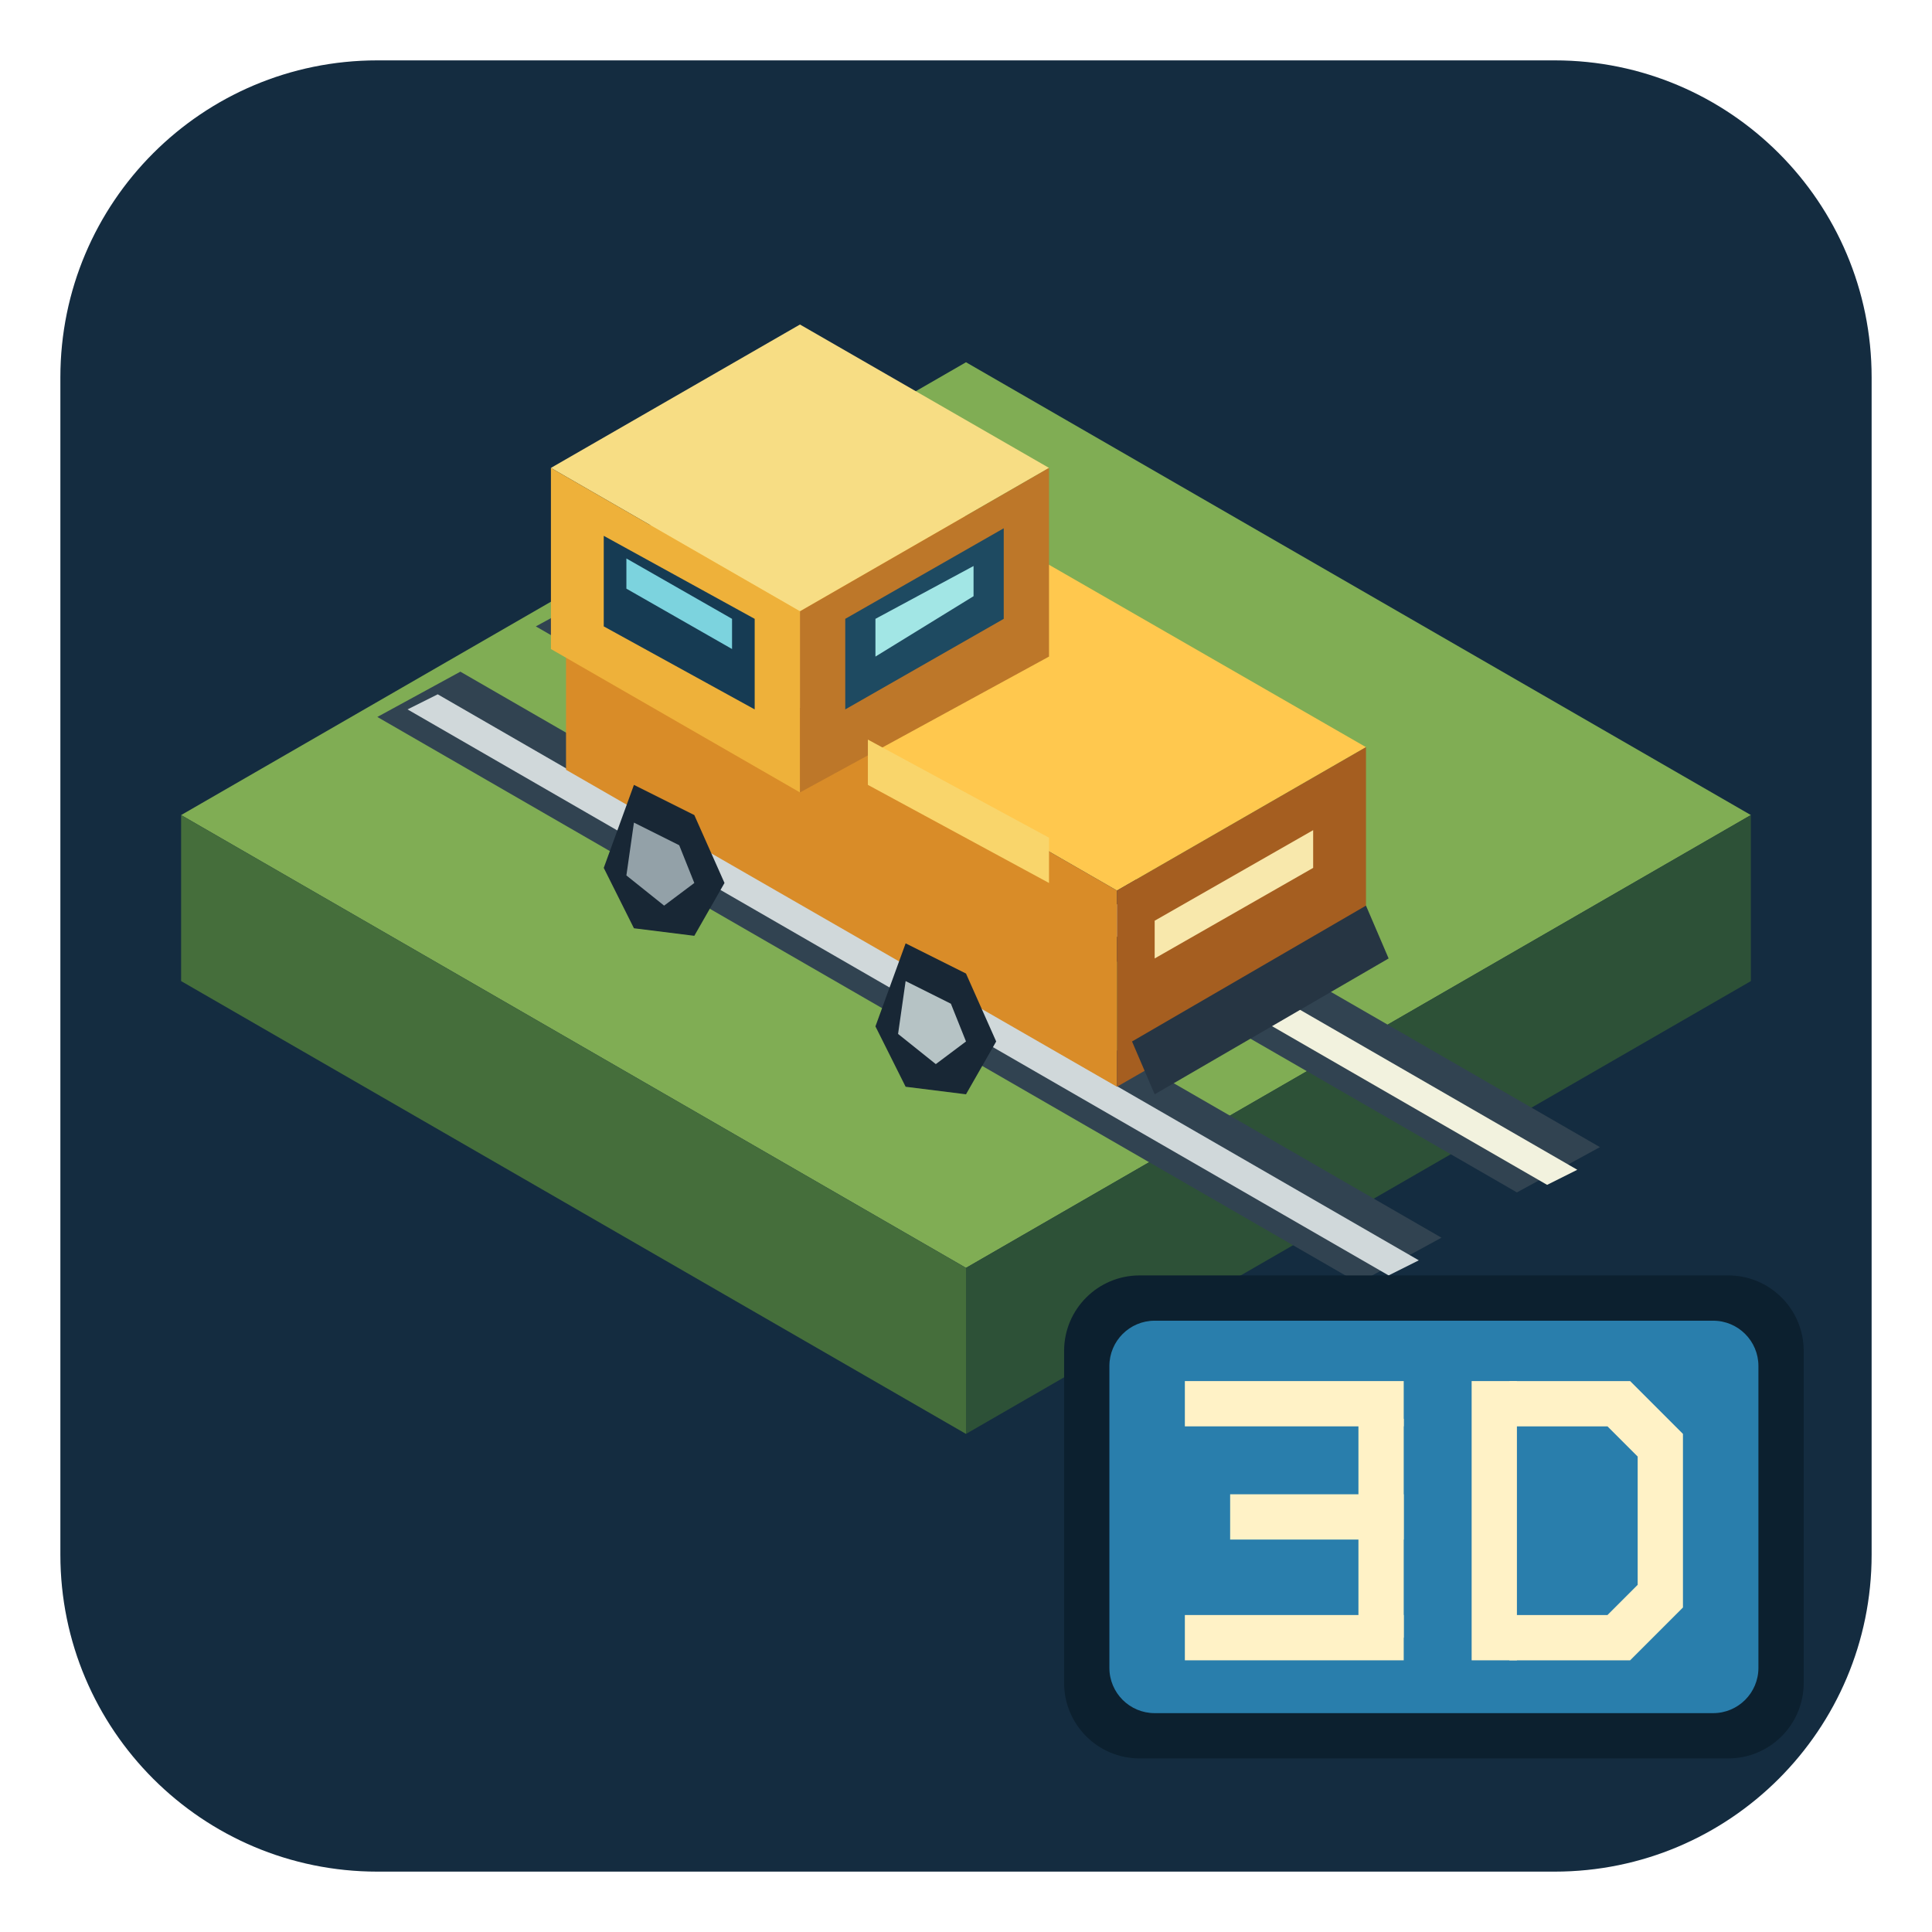
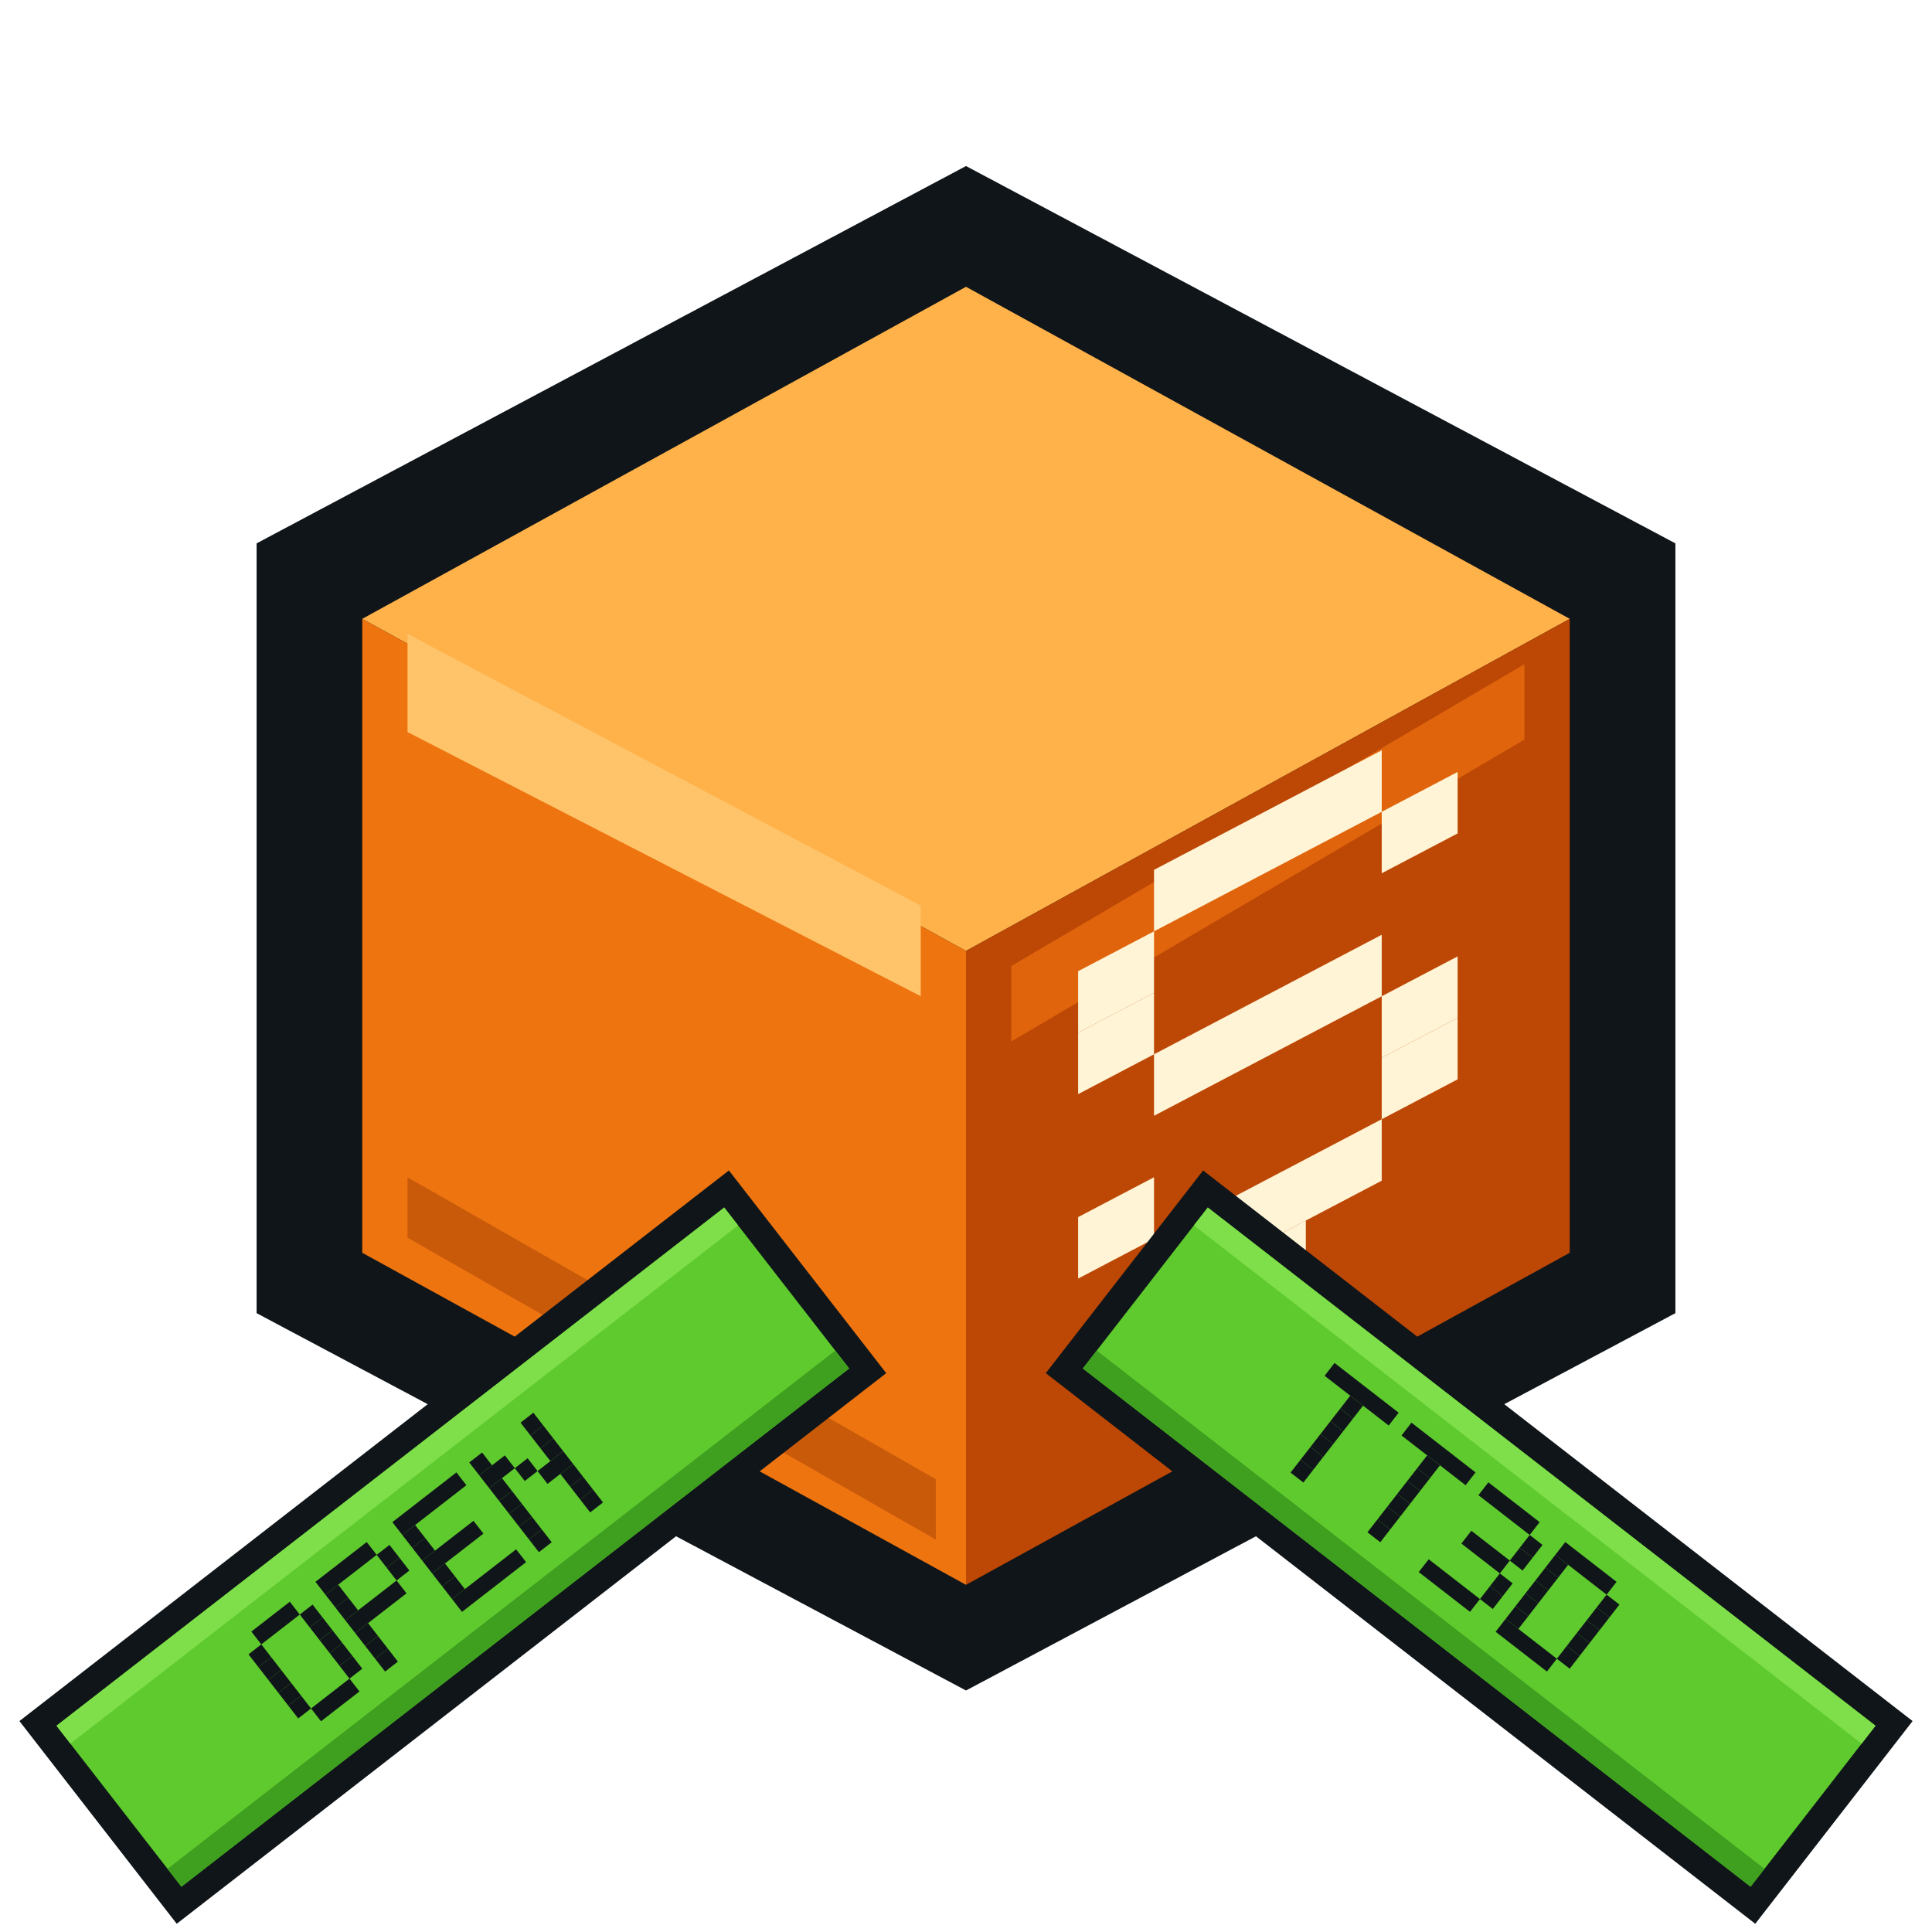
<svg xmlns="http://www.w3.org/2000/svg" width="256" height="256" viewBox="0 0 256 256">
-   <rect x="8" y="8" width="240" height="240" rx="42" fill="#142c40" />
-   <polygon points="24,108 128,48 232,108 128,168" fill="#80ad54" />
-   <polygon points="24,108 128,168 128,190 24,130" fill="#456e3b" />
-   <polygon points="128,168 232,108 232,130 128,190" fill="#2d5137" />
-   <polygon points="50,95 61,89 191,164 180,170" fill="#314351" />
-   <polygon points="71,83 82,77 212,152 201,158" fill="#314351" />
-   <polygon points="54,94 58,92 188,167 184,169" fill="#d0d8da" />
-   <polygon points="75,82 79,80 209,155 205,157" fill="#f2f2de" />
-   <polygon points="75,76 108,57 181,99 148,118" fill="#ffc84e" />
-   <polygon points="75,76 148,118 148,144 75,102" fill="#d98c28" />
-   <polygon points="148,118 181,99 181,125 148,144" fill="#a55e20" />
-   <polygon points="73,62 106,43 139,62 106,81" fill="#f7dd84" />
-   <polygon points="73,62 106,81 106,105 73,86" fill="#eeb13a" />
-   <polygon points="106,81 139,62 139,87 106,105" fill="#bd7729" />
-   <polygon points="80,71 100,82 100,94 80,83" fill="#163b53" />
-   <polygon points="83,74 97,82 97,86 83,78" fill="#7cd3de" />
-   <polygon points="112,82 133,70 133,82 112,94" fill="#1e4a61" />
-   <polygon points="116,82 129,75 129,79 116,87" fill="#a2e6e5" />
-   <polygon points="115,98 139,111 139,117 115,104" fill="#f9d56b" />
-   <polygon points="153,122 174,110 174,115 153,127" fill="#f8e8ac" />
-   <polygon points="150,138 181,120 184,127 153,145" fill="#263543" />
-   <polygon points="84,104 92,108 96,117 92,124 84,123 80,115" fill="#182735" />
-   <polygon points="84,109 90,112 92,117 88,120 83,116" fill="#93a1a8" />
-   <polygon points="120,125 128,129 132,138 128,145 120,144 116,136" fill="#182735" />
-   <polygon points="120,130 126,133 128,138 124,141 119,137" fill="#b6c3c5" />
-   <rect x="141" y="169" width="98" height="64" rx="10" fill="#0c202f" />
-   <rect x="147" y="175" width="86" height="52" rx="6" fill="#297eac" />
-   <rect x="157" y="183" width="29" height="6" fill="#fff2c6" />
-   <rect x="180" y="188" width="6" height="29" fill="#fff2c6" />
-   <rect x="163" y="198" width="23" height="6" fill="#fff2c6" />
-   <rect x="157" y="214" width="29" height="6" fill="#fff2c6" />
-   <rect x="195" y="183" width="6" height="37" fill="#fff2c6" />
-   <polygon points="200,183 216,183 223,190 223,213 216,220 200,220 200,214 213,214 217,210 217,193 213,189 200,189" fill="#fff2c6" />
+   <polygon points="128.000,22.000 222.000,72.000 222.000,174.000 128.000,224.000 34.000,174.000 34.000,72.000" fill="#0f1519" />
+   <polygon points="128.000,38.000 208.000,82.000 128.000,126.000 48.000,82.000" fill="#ffb24a" />
+   <polygon points="48.000,82.000 128.000,126.000 128.000,210.000 48.000,166.000" fill="#ee7410" />
+   <polygon points="128.000,126.000 208.000,82.000 208.000,166.000 128.000,210.000" fill="#bd4705" />
+   <polygon points="54.000,84.000 122.000,120.000 122.000,132.000 54.000,97.000" fill="#ffc46a" />
+   <polygon points="134.000,128.000 202.000,88.000 202.000,98.000 134.000,138.000" fill="#df640c" />
+   <polygon points="54.000,156.000 54.000,164.000 124.000,204.000 124.000,196.000" fill="#c95a0a" />
+   <polygon points="152.914,115.260 183.086,99.420 183.086,107.567 152.914,123.407" fill="#fff4d6" />
+   <polygon points="142.857,128.687 152.914,123.407 152.914,131.553 142.857,136.833" fill="#fff4d6" />
+   <polygon points="183.086,107.567 193.143,102.287 193.143,110.433 183.086,115.713" fill="#fff4d6" />
+   <polygon points="142.857,136.833 152.914,131.553 152.914,139.700 142.857,144.980" fill="#fff4d6" />
+   <polygon points="152.914,139.700 183.086,123.860 183.086,132.007 152.914,147.847" fill="#fff4d6" />
+   <polygon points="183.086,132.007 193.143,126.727 193.143,134.873 183.086,140.153" fill="#fff4d6" />
+   <polygon points="142.857,161.273 152.914,155.993 152.914,164.140 142.857,169.420" fill="#fff4d6" />
+   <polygon points="183.086,140.153 193.143,134.873 193.143,143.020 183.086,148.300" fill="#fff4d6" />
+   <polygon points="152.914,164.140 183.086,148.300 183.086,156.447 152.914,172.287" fill="#fff4d6" />
+   <polygon points="162.971,167.007 173.029,161.727 173.029,169.873 162.971,175.153" fill="#fff4d6" />
+   <polygon points="162.971,175.153 173.029,169.873 173.029,178.020 162.971,183.300" fill="#fff4d6" />
+   <polygon points="2.572,228.051 96.582,155.090 117.428,181.949 23.418,254.910" fill="#0f1519" />
+   <polygon points="7.483,228.670 95.962,160.001 112.517,181.330 24.038,249.999" fill="#5fca2e" />
+   <polygon points="22.198,247.629 110.677,178.960 112.517,181.330 24.038,249.999" fill="#3f9f1f" />
+   <polygon points="7.483,228.670 95.962,160.001 97.802,162.371 9.323,231.040" fill="#7fdf4a" />
+   <polygon points="33.306,216.192 38.401,212.237 39.720,213.936 34.624,217.890" fill="#0f1519" />
+   <polygon points="32.926,219.209 34.624,217.890 35.942,219.589 34.244,220.907" fill="#0f1519" />
+   <polygon points="39.720,213.936 41.418,212.618 42.736,214.316 41.038,215.634" fill="#0f1519" />
+   <polygon points="34.244,220.907 35.942,219.589 37.261,221.287 35.562,222.606" fill="#0f1519" />
+   <polygon points="41.038,215.634 42.736,214.316 44.055,216.015 42.356,217.333" fill="#0f1519" />
+   <polygon points="35.562,222.606 37.261,221.287 38.579,222.986 36.880,224.304" fill="#0f1519" />
+   <polygon points="42.356,217.333 44.055,216.015 45.373,217.713 43.674,219.031" fill="#0f1519" />
+   <polygon points="36.880,224.304 38.579,222.986 39.897,224.684 38.199,226.003" fill="#0f1519" />
+   <polygon points="43.674,219.031 45.373,217.713 46.691,219.412 44.992,220.730" fill="#0f1519" />
+   <polygon points="38.199,226.003 39.897,224.684 41.215,226.383 39.517,227.701" fill="#0f1519" />
+   <polygon points="44.992,220.730 46.691,219.412 48.009,221.110 46.311,222.428" fill="#0f1519" />
+   <polygon points="41.215,226.383 46.311,222.428 47.629,224.127 42.533,228.081" fill="#0f1519" />
+   <polygon points="41.798,209.601 48.592,204.328 49.911,206.027 43.117,211.299" fill="#0f1519" />
+   <polygon points="43.117,211.299 44.815,209.981 46.133,211.680 44.435,212.998" fill="#0f1519" />
+   <polygon points="49.911,206.027 51.609,204.708 52.927,206.407 51.229,207.725" fill="#0f1519" />
+   <polygon points="44.435,212.998 46.133,211.680 47.452,213.378 45.753,214.696" fill="#0f1519" />
+   <polygon points="51.229,207.725 52.927,206.407 54.245,208.105 52.547,209.424" fill="#0f1519" />
+   <polygon points="45.753,214.696 52.547,209.424 53.865,211.122 47.071,216.395" fill="#0f1519" />
+   <polygon points="47.071,216.395 48.770,215.077 50.088,216.775 48.389,218.093" fill="#0f1519" />
+   <polygon points="48.389,218.093 50.088,216.775 51.406,218.474 49.708,219.792" fill="#0f1519" />
+   <polygon points="49.708,219.792 51.406,218.474 52.724,220.172 51.026,221.490" fill="#0f1519" />
+   <polygon points="51.989,201.692 60.482,195.101 61.800,196.799 53.308,203.390" fill="#0f1519" />
+   <polygon points="53.308,203.390 55.006,202.072 56.324,203.770 54.626,205.089" fill="#0f1519" />
+   <polygon points="54.626,205.089 56.324,203.770 57.642,205.469 55.944,206.787" fill="#0f1519" />
+   <polygon points="55.944,206.787 62.738,201.514 64.056,203.213 57.262,208.486" fill="#0f1519" />
+   <polygon points="57.262,208.486 58.961,207.167 60.279,208.866 58.580,210.184" fill="#0f1519" />
+   <polygon points="58.580,210.184 60.279,208.866 61.597,210.564 59.899,211.883" fill="#0f1519" />
+   <polygon points="59.899,211.883 68.391,205.292 69.709,206.990 61.217,213.581" fill="#0f1519" />
+   <polygon points="62.180,193.783 63.879,192.464 65.197,194.163 63.498,195.481" fill="#0f1519" />
+   <polygon points="68.974,188.510 70.673,187.191 71.991,188.890 70.292,190.208" fill="#0f1519" />
+   <polygon points="63.498,195.481 66.895,192.845 68.214,194.543 64.817,197.179" fill="#0f1519" />
+   <polygon points="70.292,190.208 71.991,188.890 73.309,190.588 71.611,191.907" fill="#0f1519" />
+   <polygon points="64.817,197.179 66.515,195.861 67.833,197.560 66.135,198.878" fill="#0f1519" />
+   <polygon points="68.214,194.543 69.912,193.225 71.230,194.923 69.532,196.242" fill="#0f1519" />
+   <polygon points="71.611,191.907 73.309,190.588 74.627,192.287 72.929,193.605" fill="#0f1519" />
+   <polygon points="66.135,198.878 67.833,197.560 69.152,199.258 67.453,200.576" fill="#0f1519" />
+   <polygon points="71.230,194.923 74.627,192.287 75.945,193.985 72.548,196.622" fill="#0f1519" />
+   <polygon points="67.453,200.576 69.152,199.258 70.470,200.957 68.771,202.275" fill="#0f1519" />
+   <polygon points="74.247,195.304 75.945,193.985 77.264,195.684 75.565,197.002" fill="#0f1519" />
+   <polygon points="68.771,202.275 70.470,200.957 71.788,202.655 70.089,203.973" fill="#0f1519" />
+   <polygon points="75.565,197.002 77.264,195.684 78.582,197.382 76.883,198.701" fill="#0f1519" />
+   <polygon points="70.089,203.973 71.788,202.655 73.106,204.354 71.408,205.672" fill="#0f1519" />
+   <polygon points="76.883,198.701 78.582,197.382 79.900,199.081 78.202,200.399" fill="#0f1519" />
+   <polygon points="159.418,155.090 253.428,228.051 232.582,254.910 138.572,181.949" fill="#0f1519" />
+   <polygon points="160.038,160.001 248.517,228.670 231.962,249.999 143.483,181.330" fill="#5fca2e" />
+   <polygon points="145.323,178.960 233.802,247.629 231.962,249.999 143.483,181.330" fill="#3f9f1f" />
+   <polygon points="160.038,160.001 248.517,228.670 246.677,231.040 158.198,162.371" fill="#7fdf4a" />
+   <polygon points="176.835,180.600 185.327,187.191 184.009,188.890 175.517,182.299" fill="#0f1519" />
+   <polygon points="178.914,184.935 180.612,186.254 179.294,187.952 177.596,186.634" fill="#0f1519" />
+   <polygon points="177.596,186.634 179.294,187.952 177.976,189.651 176.277,188.332" fill="#0f1519" />
+   <polygon points="176.277,188.332 177.976,189.651 176.658,191.349 174.959,190.031" fill="#0f1519" />
+   <polygon points="174.959,190.031 176.658,191.349 175.339,193.048 173.641,191.729" fill="#0f1519" />
+   <polygon points="173.641,191.729 175.339,193.048 174.021,194.746 172.323,193.428" fill="#0f1519" />
+   <polygon points="172.323,193.428 174.021,194.746 172.703,196.444 171.004,195.126" fill="#0f1519" />
+   <polygon points="187.026,188.510 195.518,195.101 194.200,196.799 185.708,190.208" fill="#0f1519" />
+   <polygon points="189.105,192.845 190.803,194.163 189.485,195.861 187.786,194.543" fill="#0f1519" />
+   <polygon points="187.786,194.543 189.485,195.861 188.167,197.560 186.468,196.242" fill="#0f1519" />
+   <polygon points="186.468,196.242 188.167,197.560 186.848,199.258 185.150,197.940" fill="#0f1519" />
+   <polygon points="185.150,197.940 186.848,199.258 185.530,200.957 183.832,199.639" fill="#0f1519" />
+   <polygon points="183.832,199.639 185.530,200.957 184.212,202.655 182.514,201.337" fill="#0f1519" />
+   <polygon points="182.514,201.337 184.212,202.655 182.894,204.354 181.195,203.035" fill="#0f1519" />
+   <polygon points="197.217,196.419 204.011,201.692 202.692,203.390 195.899,198.117" fill="#0f1519" />
+   <polygon points="202.692,203.390 204.391,204.708 203.073,206.407 201.374,205.089" fill="#0f1519" />
+   <polygon points="201.374,205.089 203.073,206.407 201.755,208.105 200.056,206.787" fill="#0f1519" />
+   <polygon points="194.961,202.833 200.056,206.787 198.738,208.486 193.642,204.531" fill="#0f1519" />
+   <polygon points="198.738,208.486 200.436,209.804 199.118,211.502 197.420,210.184" fill="#0f1519" />
+   <polygon points="197.420,210.184 199.118,211.502 197.800,213.201 196.101,211.883" fill="#0f1519" />
+   <polygon points="189.308,206.610 196.101,211.883 194.783,213.581 187.989,208.308" fill="#0f1519" />
+   <polygon points="207.408,204.328 214.202,209.601 212.883,211.299 206.089,206.027" fill="#0f1519" />
+   <polygon points="206.089,206.027 207.788,207.345 206.470,209.043 204.771,207.725" fill="#0f1519" />
+   <polygon points="212.883,211.299 214.582,212.618 213.264,214.316 211.565,212.998" fill="#0f1519" />
+   <polygon points="204.771,207.725 206.470,209.043 205.152,210.742 203.453,209.424" fill="#0f1519" />
+   <polygon points="211.565,212.998 213.264,214.316 211.945,216.015 210.247,214.696" fill="#0f1519" />
+   <polygon points="203.453,209.424 205.152,210.742 203.833,212.440 202.135,211.122" fill="#0f1519" />
+   <polygon points="210.247,214.696 211.945,216.015 210.627,217.713 208.929,216.395" fill="#0f1519" />
+   <polygon points="202.135,211.122 203.833,212.440 202.515,214.139 200.817,212.821" fill="#0f1519" />
+   <polygon points="208.929,216.395 210.627,217.713 209.309,219.412 207.611,218.093" fill="#0f1519" />
+   <polygon points="200.817,212.821 202.515,214.139 201.197,215.837 199.498,214.519" fill="#0f1519" />
+   <polygon points="207.611,218.093 209.309,219.412 207.991,221.110 206.292,219.792" fill="#0f1519" />
+   <polygon points="199.498,214.519 206.292,219.792 204.974,221.490 198.180,216.217" fill="#0f1519" />
</svg>
